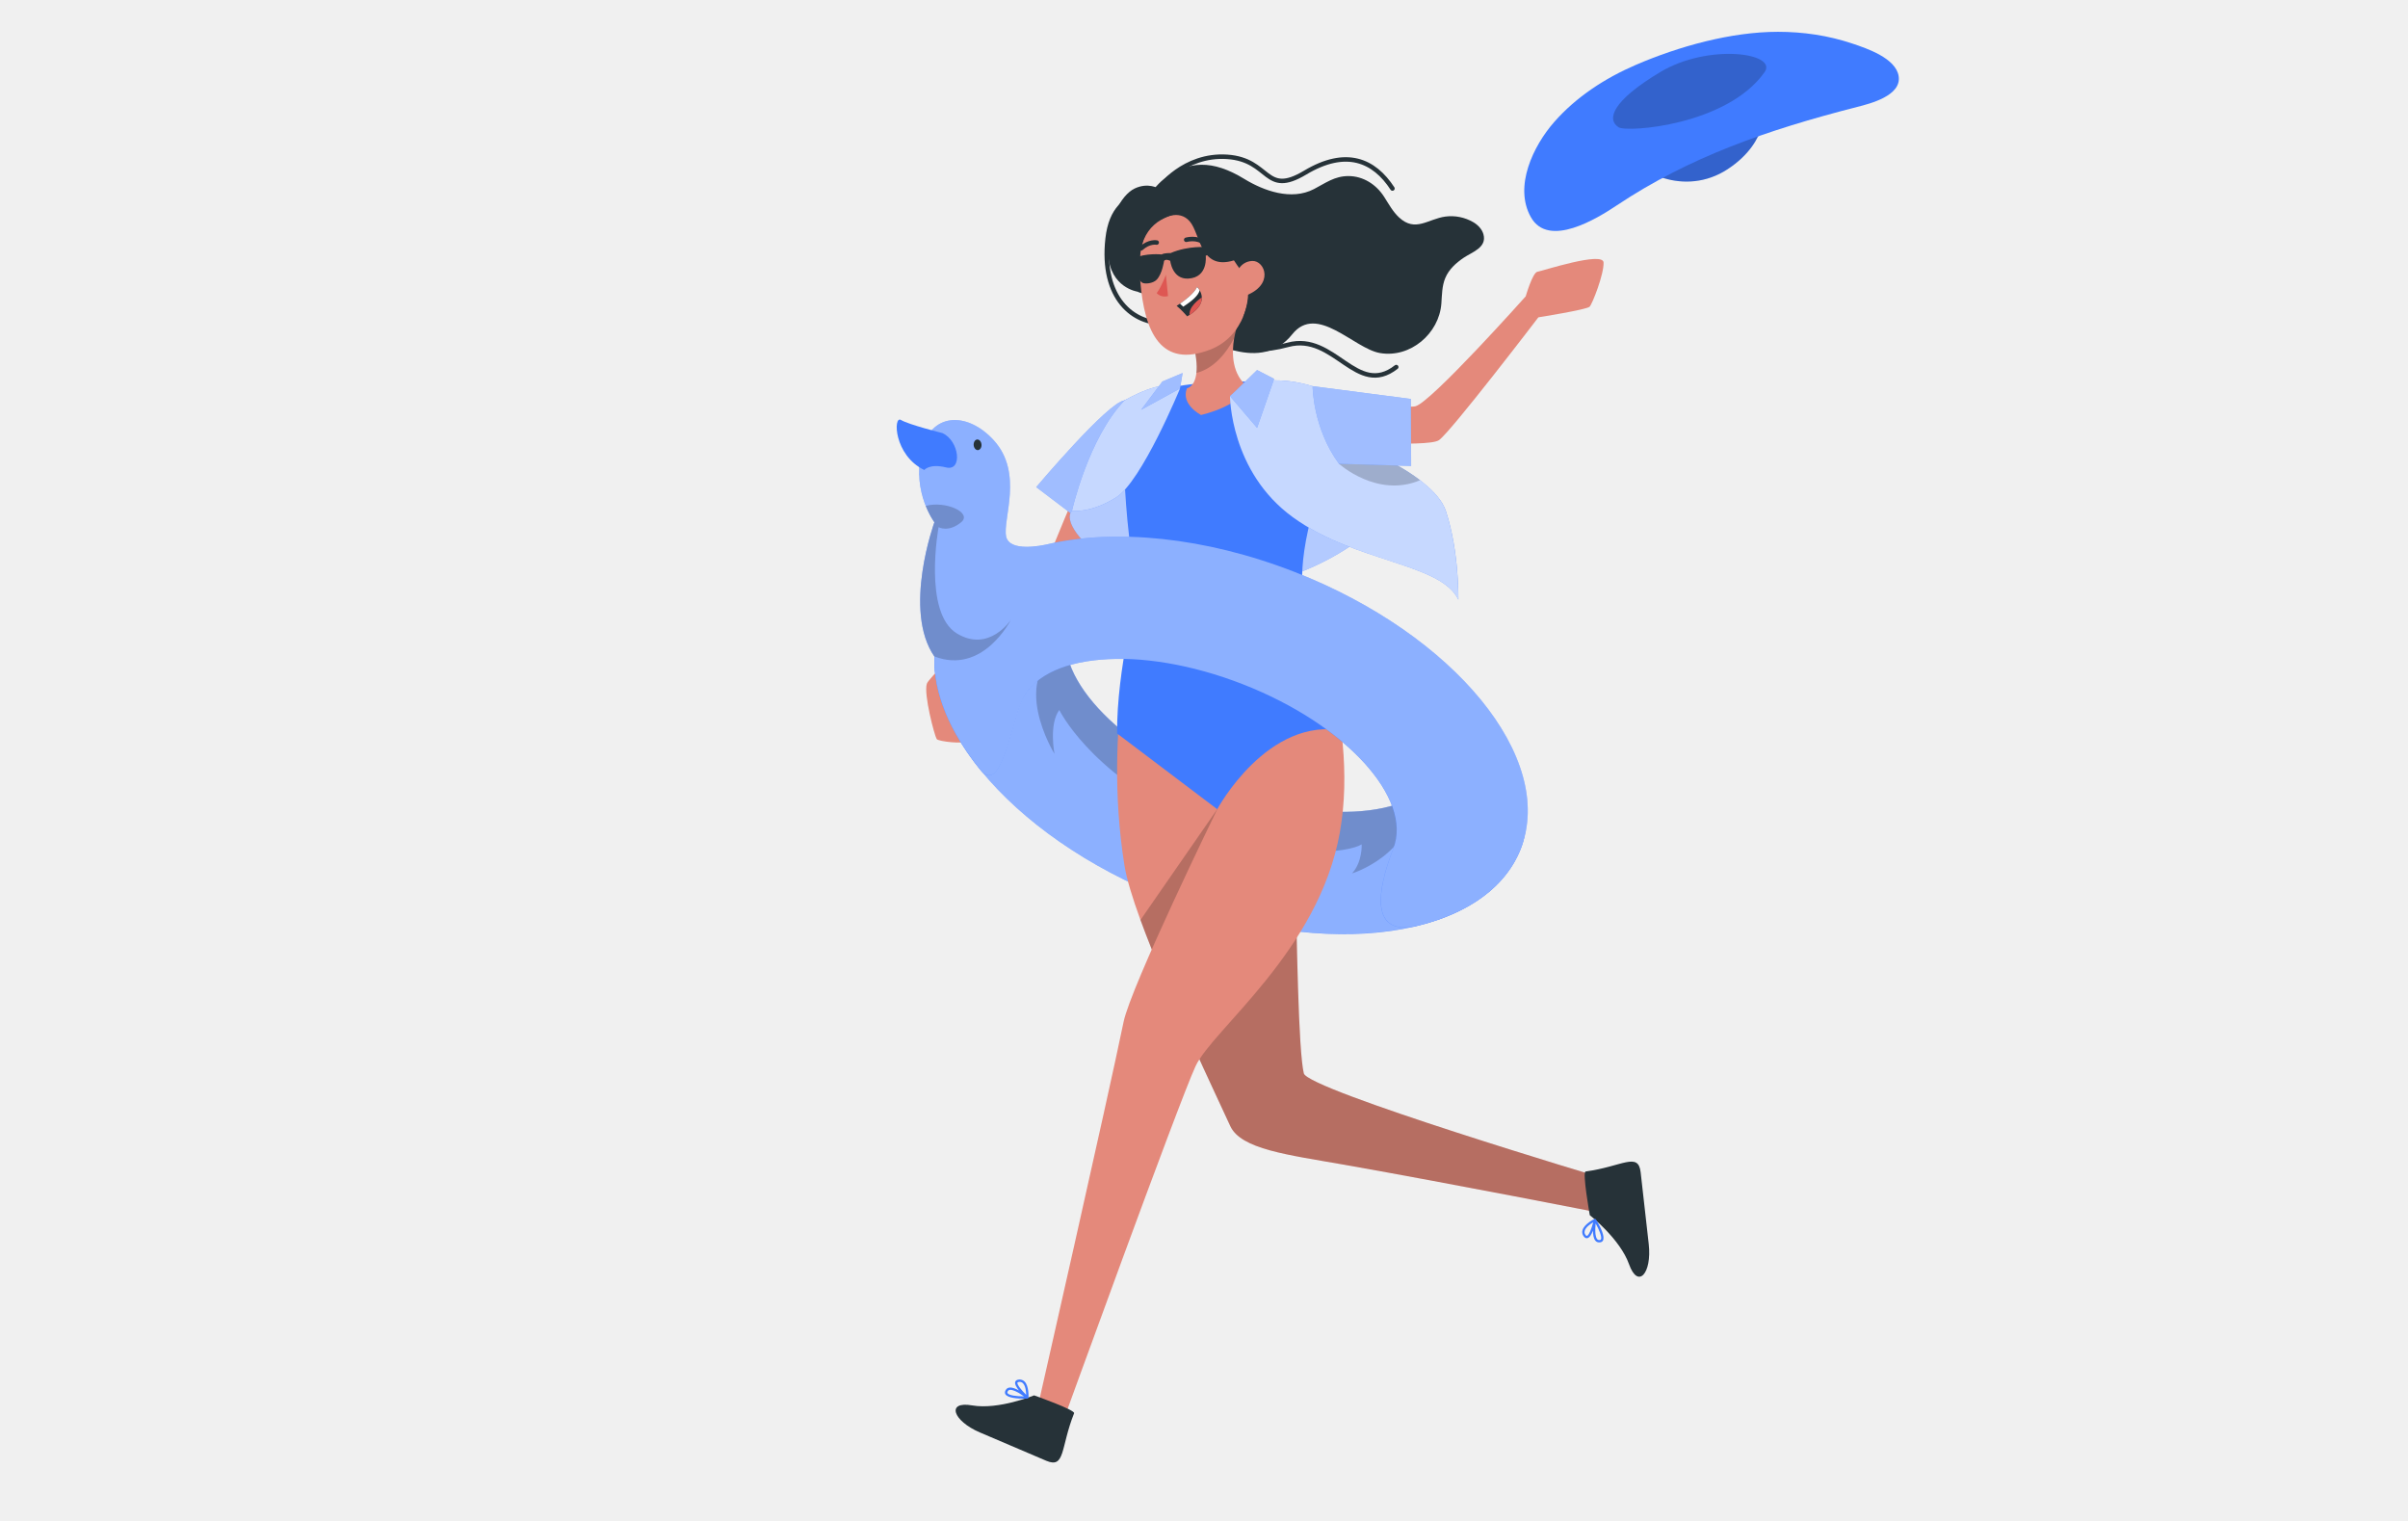
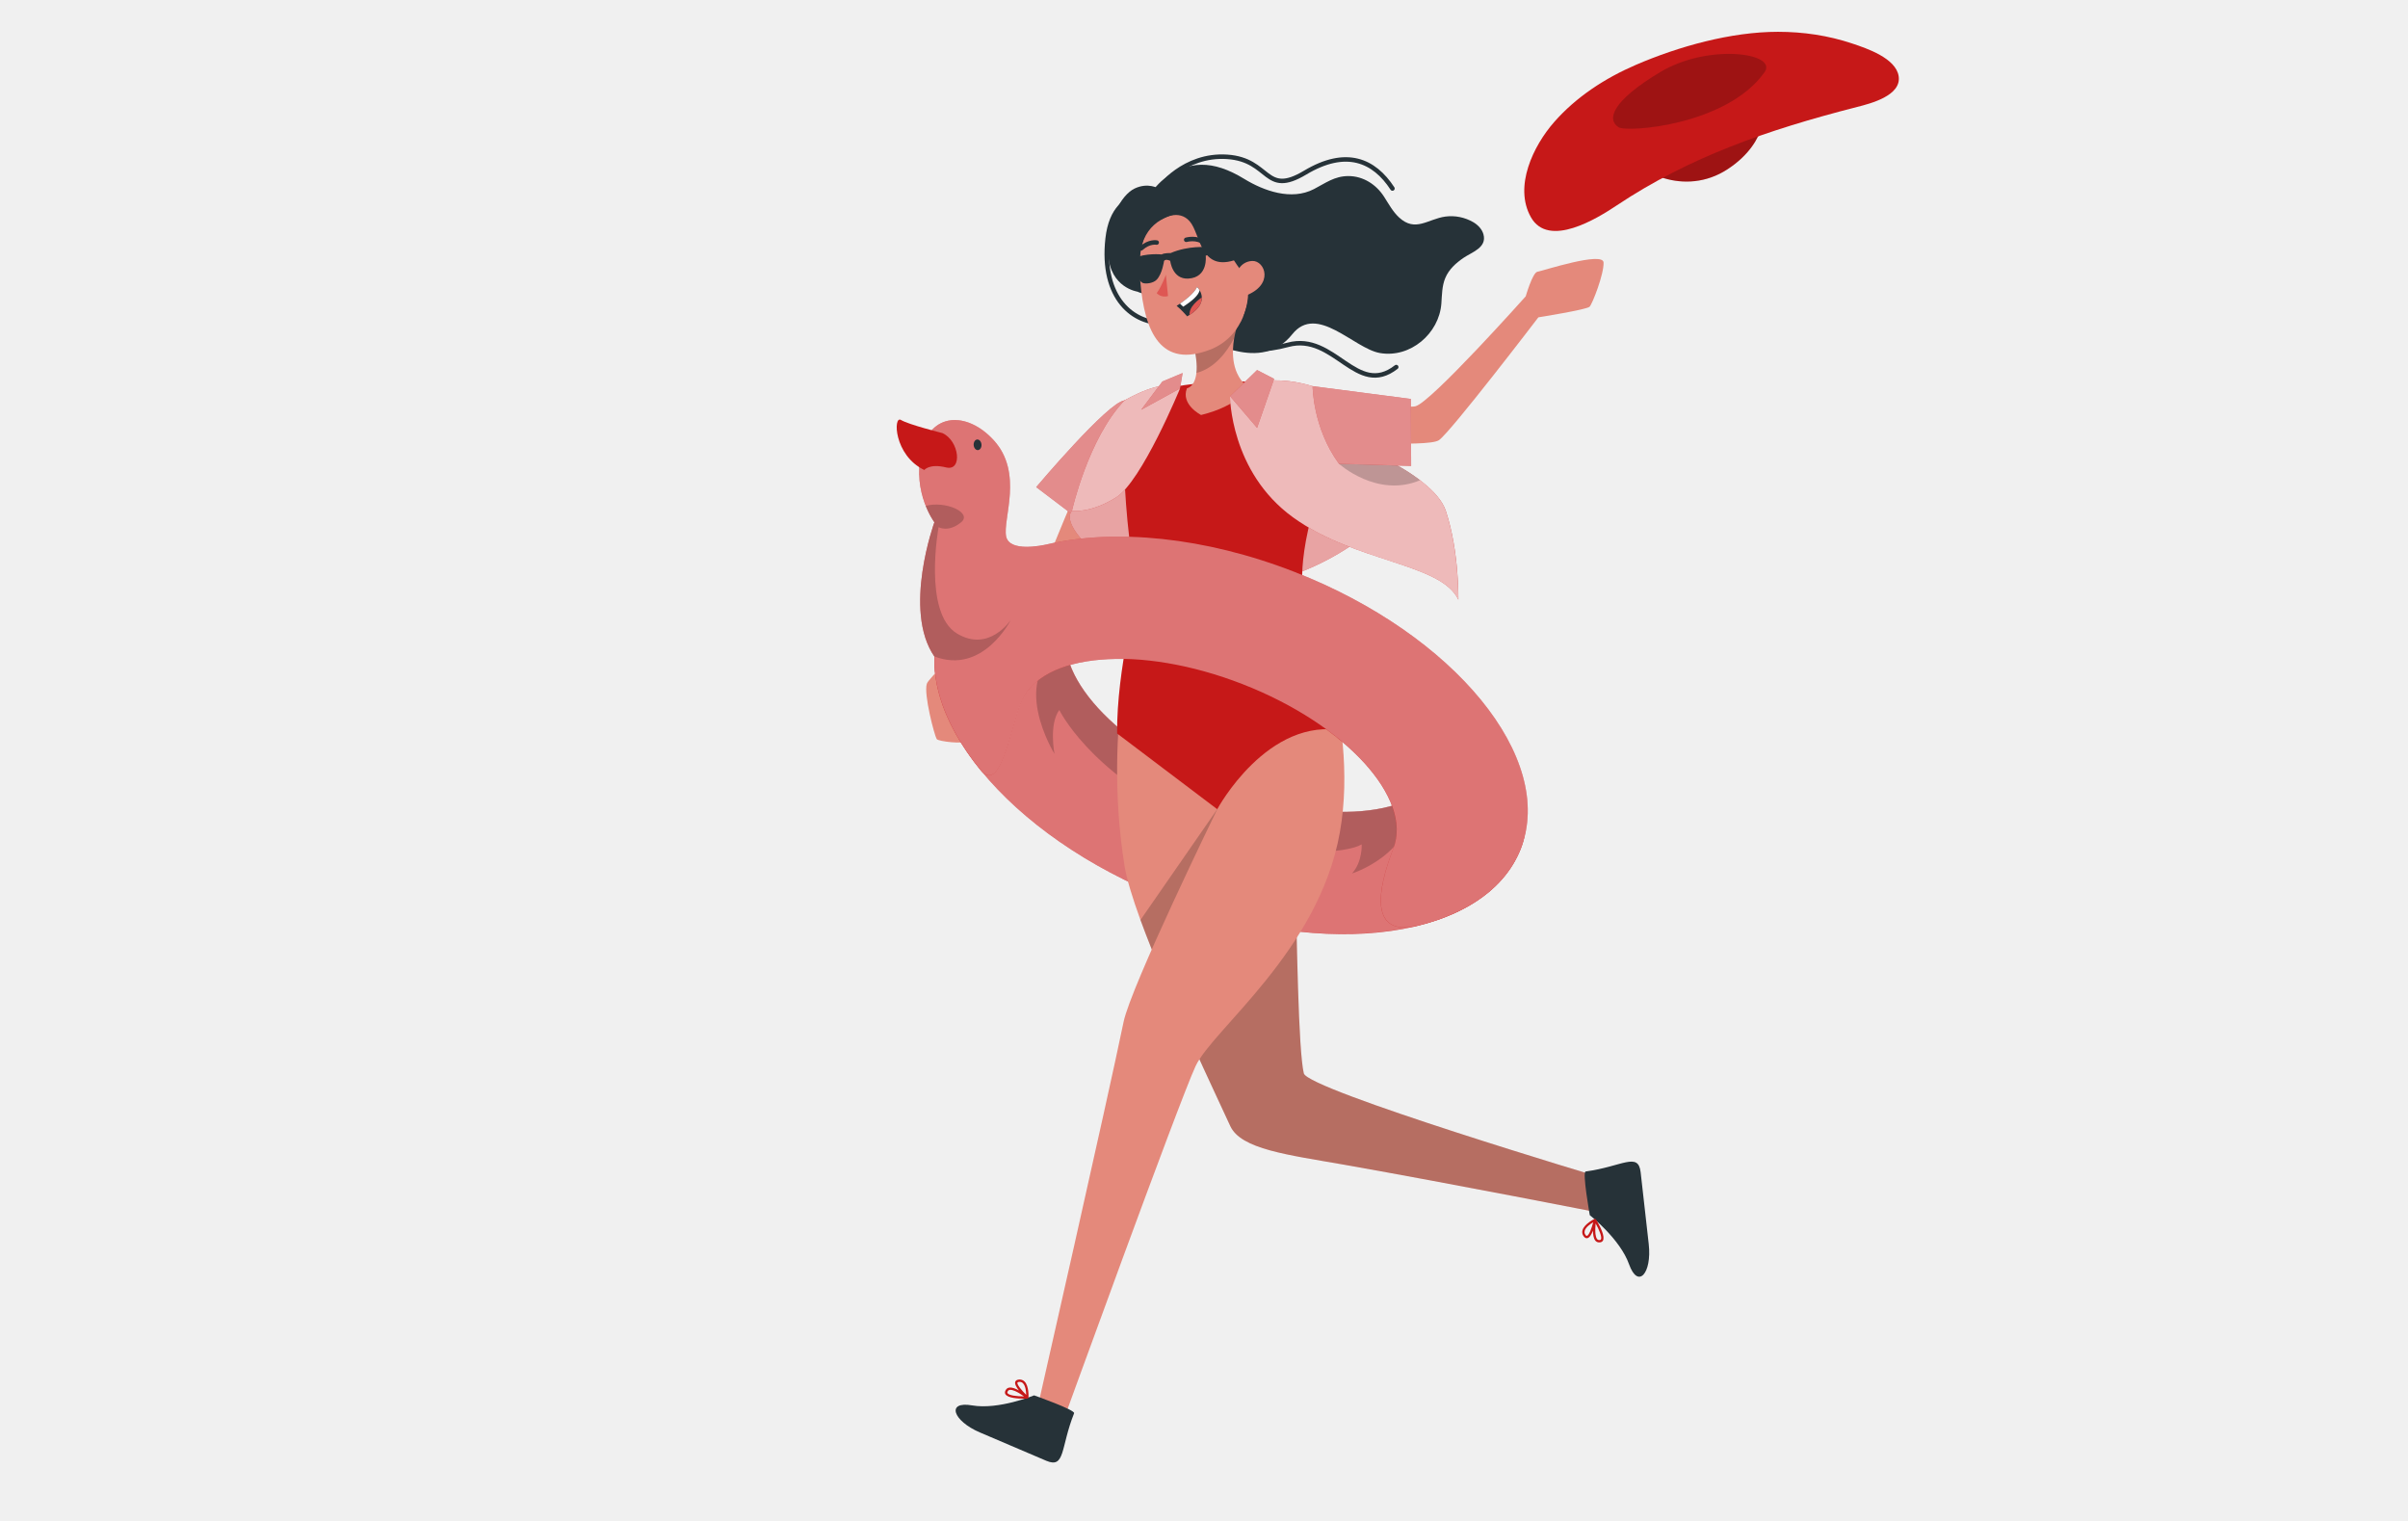
<svg xmlns="http://www.w3.org/2000/svg" width="380" height="240" viewBox="0 0 380 240" fill="none">
-   <path d="M191.573 53.805C191.573 53.805 195.945 56.401 203.26 54.411C210.582 52.429 214.082 62.808 220.337 57.922" stroke="#263238" stroke-width="0.708" stroke-miterlimit="10" stroke-linecap="round" stroke-linejoin="round" />
-   <path d="M184.38 31.236C184.38 31.236 175.861 28.162 174.794 37.642C173.727 47.123 178.916 51.16 183.782 50.941" stroke="#263238" stroke-width="0.708" stroke-miterlimit="10" stroke-linecap="round" stroke-linejoin="round" />
-   <path d="M182.44 46.921C185.689 48.757 182.416 49.372 186.61 51.661C190.805 53.95 199.041 58.885 203.923 52.753C207.818 47.859 213.645 54.994 217.759 55.706C222.56 56.539 227.11 52.632 227.458 47.9C227.555 46.541 227.547 45.133 228.072 43.879C228.638 42.512 229.753 41.509 230.949 40.692C232.283 39.778 234.675 39.083 234.101 36.979C233.875 36.154 233.229 35.491 232.485 35.054C231.168 34.294 229.616 33.97 228.104 34.172C225.348 34.544 223.36 36.704 220.782 34.31C219.796 33.396 219.149 32.182 218.422 31.05C217.177 29.108 215.133 27.782 212.781 27.782C210.598 27.782 209.176 28.89 207.349 29.837C203.777 31.689 199.437 30.112 196.374 28.243C191.355 25.169 187.516 25.307 183.62 28.316C179.579 31.438 175.207 42.504 179.514 46.023C179.773 46.233 182.157 46.759 182.44 46.921Z" fill="#263238" />
+   <path d="M191.572 53.805C191.572 53.805 195.945 56.401 203.259 54.411C210.582 52.429 214.081 62.808 220.337 57.922" stroke="#263238" stroke-width="0.708" stroke-miterlimit="10" stroke-linecap="round" stroke-linejoin="round" />
+   <path d="M184.38 31.236C184.38 31.236 175.861 28.162 174.794 37.642C173.728 47.123 178.916 51.16 183.782 50.941" stroke="#263238" stroke-width="0.708" stroke-miterlimit="10" stroke-linecap="round" stroke-linejoin="round" />
+   <path d="M182.44 46.921C185.689 48.757 182.416 49.372 186.61 51.661C190.805 53.95 199.041 58.885 203.922 52.753C207.818 47.859 213.645 54.994 217.759 55.706C222.56 56.539 227.11 52.632 227.458 47.9C227.555 46.541 227.547 45.133 228.072 43.879C228.638 42.512 229.753 41.509 230.949 40.692C232.283 39.778 234.675 39.083 234.101 36.979C233.875 36.154 233.228 35.491 232.485 35.054C231.167 34.294 229.616 33.97 228.104 34.172C225.348 34.544 223.36 36.704 220.782 34.31C219.796 33.396 219.149 32.182 218.422 31.05C217.177 29.108 215.132 27.782 212.78 27.782C210.598 27.782 209.176 28.89 207.349 29.837C203.777 31.689 199.437 30.112 196.373 28.243C191.354 25.169 187.515 25.307 183.62 28.316C179.579 31.438 175.206 42.504 179.514 46.023C179.773 46.233 182.157 46.759 182.44 46.921Z" fill="#263238" />
  <path d="M182.828 29.747C182.828 29.747 186.788 24.287 193.658 24.748C200.528 25.209 199.493 31.114 205.959 27.24C212.417 23.373 216.838 25.29 219.739 29.747" stroke="#263238" stroke-width="0.708" stroke-miterlimit="10" stroke-linecap="round" stroke-linejoin="round" />
-   <path d="M206.929 61.764C206.929 61.764 220.968 64.579 223.328 64.118C225.688 63.657 240.769 46.759 240.769 46.759C240.769 46.759 241.852 43.005 242.612 42.884C243.372 42.763 252.973 39.616 253.054 41.42C253.135 43.216 251.3 47.94 250.848 48.401C250.387 48.862 242.766 50.075 242.766 50.075C242.766 50.075 228.888 68.244 227.062 69.465C225.235 70.687 208.61 69.465 208.61 69.465L206.929 61.764Z" fill="#E4897B" />
-   <path d="M177.453 63.188C174.649 64.563 164.732 89.898 164.732 89.898C164.732 89.898 146.773 106.319 146.264 107.881C145.731 109.498 147.46 116.043 147.816 116.617C148.067 117.021 152.35 117.458 152.35 116.924C152.35 116.366 150.265 108.997 150.265 108.997L169.759 92.802L179.514 70.193L177.453 63.188Z" fill="#E4897B" />
-   <path d="M177.453 63.188C174.907 63.358 163.52 76.867 163.52 76.867L171.869 83.192L177.453 63.188Z" fill="#407BFF" />
-   <path opacity="0.5" d="M177.453 63.188C174.907 63.358 163.52 76.867 163.52 76.867L171.869 83.192L177.453 63.188Z" fill="white" />
-   <path d="M169.153 80.62C166.542 83.468 179.369 95.844 196.293 92.794C213.217 89.745 220.386 79.609 220.386 79.609C220.386 79.609 189.132 58.828 169.153 80.62Z" fill="#407BFF" />
+   <path d="M206.929 61.764C206.929 61.764 220.968 64.579 223.328 64.118C225.688 63.657 240.769 46.759 240.769 46.759C240.769 46.759 241.852 43.005 242.612 42.884C243.372 42.763 252.973 39.616 253.054 41.42C253.135 43.216 251.3 47.94 250.848 48.401C250.387 48.862 242.765 50.075 242.765 50.075C242.765 50.075 228.888 68.244 227.062 69.465C225.235 70.687 208.61 69.465 208.61 69.465L206.929 61.764Z" fill="#E4897B" />
+   <path d="M177.454 63.188C174.649 64.563 164.732 89.898 164.732 89.898C164.732 89.898 146.774 106.319 146.264 107.881C145.731 109.498 147.461 116.043 147.816 116.617C148.067 117.021 152.35 117.458 152.35 116.924C152.35 116.366 150.265 108.997 150.265 108.997L169.759 92.802L179.515 70.193L177.454 63.188Z" fill="#E4897B" />
+   <path d="M177.453 63.188C174.907 63.358 163.519 76.867 163.519 76.867L171.868 83.192L177.453 63.188Z" fill="#C61818" />
+   <path opacity="0.5" d="M177.453 63.188C174.907 63.358 163.519 76.867 163.519 76.867L171.868 83.192L177.453 63.188Z" fill="white" />
+   <path d="M169.153 80.62C166.542 83.468 179.369 95.844 196.293 92.794C213.217 89.745 220.386 79.609 220.386 79.609C220.386 79.609 189.132 58.828 169.153 80.62Z" fill="#C61818" />
  <path opacity="0.6" d="M169.153 80.62C166.542 83.468 179.369 95.844 196.293 92.794C213.217 89.745 220.386 79.609 220.386 79.609C220.386 79.609 189.132 58.828 169.153 80.62Z" fill="white" />
-   <path d="M148.551 98.174C150.645 92.81 159.487 91.007 168.959 90.707C170.794 90.65 172.313 92.107 172.313 93.935C170.608 95.027 169.347 96.426 168.684 98.149C165.564 106.141 176.193 117.765 192.438 124.107C208.675 130.449 224.362 129.115 227.482 121.122C230.028 114.578 244.188 123.169 240.001 133.903C234.449 148.14 209.483 151.683 184.226 141.823C158.977 131.946 142.999 112.41 148.551 98.174Z" fill="#407BFF" />
+   <path d="M148.552 98.174C150.645 92.81 159.487 91.007 168.959 90.707C170.794 90.65 172.313 92.107 172.313 93.935C170.608 95.027 169.347 96.426 168.685 98.149C165.565 106.141 176.193 117.765 192.438 124.107C208.675 130.449 224.363 129.115 227.482 121.122C230.028 114.578 244.188 123.169 240.002 133.903C234.449 148.14 209.483 151.683 184.227 141.823C158.978 131.946 142.999 112.41 148.552 98.174Z" fill="#C61818" />
  <path opacity="0.4" d="M184.218 141.807C209.467 151.667 234.449 148.124 239.993 133.887C244.172 123.153 230.02 114.562 227.474 121.107C226.731 122.999 225.3 124.512 223.32 125.645C216.911 129.301 204.836 128.937 192.43 124.091C178.641 118.712 168.902 109.523 168.183 101.984C168.054 100.641 168.207 99.355 168.676 98.141C169.347 96.427 170.6 95.027 172.305 93.927C172.305 92.099 170.786 90.643 168.951 90.699C159.479 90.999 150.637 92.794 148.535 98.166C143.007 112.411 158.969 131.946 184.218 141.807Z" fill="white" />
-   <path opacity="0.2" d="M166.405 118.955C166.405 118.955 165.492 114.312 167.165 112.03C167.165 112.03 171.812 121.64 187.095 128.961C202.379 136.29 212.902 134.47 214.882 133.24C214.882 133.24 215.036 135.982 213.363 137.819C213.363 137.819 222.988 134.907 223.312 125.653C216.902 129.309 204.828 128.945 192.422 124.099C178.633 118.72 168.894 109.531 168.175 101.992C158.84 106.756 166.405 118.955 166.405 118.955Z" fill="black" />
-   <path d="M177.453 136.589C177.793 138.708 178.714 141.709 179.975 145.172C184.162 156.642 192.001 172.982 194.135 177.666C195.808 181.355 203.179 182.22 212.15 183.797C229.438 186.847 252.699 191.426 252.699 191.426L253.054 185.933C253.054 185.933 206.363 171.979 205.749 169.374C204.884 165.702 204.634 148.464 204.351 133.96C204.31 132.342 204.278 130.757 204.254 129.228C204.197 126.712 204.157 124.382 204.116 122.368C204.028 117.749 203.971 114.756 203.971 114.756L179.724 95.383C179.716 95.391 173.865 114.158 177.453 136.589Z" fill="#E4897B" />
-   <path opacity="0.2" d="M179.975 145.164C184.162 156.634 192.001 172.974 194.135 177.658C195.808 181.347 203.179 182.212 212.15 183.79C229.438 186.839 252.699 191.418 252.699 191.418L253.054 185.925C253.054 185.925 206.363 171.971 205.749 169.367C204.884 165.694 204.634 148.456 204.351 133.952L192.09 127.683L179.975 145.164Z" fill="black" />
-   <path d="M205.361 92.794C205.361 92.794 214.761 112.629 211.439 131.347C208.117 150.066 191.379 162.402 188.671 168.234C185.964 174.066 167.593 224.753 167.593 224.753L163.52 223.079C163.52 223.079 174.859 173.193 177.308 161.261C178.464 155.623 192.09 127.699 192.09 127.699C192.09 127.699 178.173 112.807 179.377 93.021L205.361 92.794Z" fill="#E4897B" />
-   <path d="M208.626 61.457C208.626 61.457 191.549 57.687 177.453 63.188C177.453 63.188 176.483 78.088 179.539 93.352L205.636 93.538C205.636 93.538 204.222 86.428 210.016 72.668L208.626 61.457Z" fill="#407BFF" />
-   <path d="M189.536 65.485C195.533 64.005 197.069 61.19 197.069 61.19C194.313 59.127 194.369 55.617 194.757 53.376C194.967 52.138 195.283 51.297 195.283 51.297L188.114 53.505C188.445 54.694 188.647 55.706 188.752 56.563C188.873 57.501 188.873 58.254 188.801 58.852C188.55 61.101 187.306 61.271 187.306 61.271C186.295 63.835 189.536 65.485 189.536 65.485Z" fill="#E4897B" />
-   <path opacity="0.2" d="M188.744 56.563C188.865 57.502 188.865 58.254 188.793 58.852C191.662 58.133 193.602 55.552 194.757 53.368C194.967 52.13 195.283 51.289 195.283 51.289L188.114 53.497C188.437 54.695 188.639 55.706 188.744 56.563Z" fill="black" />
-   <path d="M187.281 33.032C180.937 33.994 179.409 37.707 179.943 44.324C180.605 52.591 183.297 58.124 190.967 55.172C201.377 51.159 197.82 31.422 187.281 33.032Z" fill="#E4897B" />
+   <path opacity="0.2" d="M166.406 118.955C166.406 118.955 165.493 114.312 167.166 112.03C167.166 112.03 171.813 121.64 187.096 128.961C202.38 136.29 212.903 134.47 214.883 133.24C214.883 133.24 215.036 135.982 213.363 137.819C213.363 137.819 222.989 134.907 223.312 125.653C216.903 129.309 204.829 128.945 192.422 124.099C178.634 118.72 168.895 109.531 168.176 101.992C158.841 106.756 166.406 118.955 166.406 118.955Z" fill="black" />
+   <path d="M177.454 136.589C177.793 138.708 178.715 141.709 179.975 145.172C184.162 156.642 192.002 172.982 194.136 177.666C195.809 181.355 203.179 182.22 212.151 183.797C229.439 186.847 252.699 191.426 252.699 191.426L253.055 185.933C253.055 185.933 206.364 171.979 205.75 169.374C204.885 165.702 204.634 148.464 204.351 133.96C204.311 132.342 204.279 130.757 204.254 129.228C204.198 126.712 204.157 124.382 204.117 122.368C204.028 117.749 203.972 114.756 203.972 114.756L179.725 95.383C179.717 95.391 173.865 114.158 177.454 136.589Z" fill="#E4897B" />
+   <path opacity="0.2" d="M179.975 145.164C184.162 156.634 192.002 172.974 194.136 177.658C195.809 181.347 203.179 182.212 212.151 183.79C229.439 186.839 252.699 191.418 252.699 191.418L253.055 185.925C253.055 185.925 206.364 171.971 205.75 169.367C204.885 165.694 204.634 148.456 204.351 133.952L192.091 127.683L179.975 145.164Z" fill="black" />
+   <path d="M205.361 92.794C205.361 92.794 214.76 112.629 211.439 131.347C208.117 150.066 191.379 162.402 188.671 168.234C185.964 174.066 167.593 224.753 167.593 224.753L163.519 223.079C163.519 223.079 174.859 173.193 177.308 161.261C178.463 155.623 192.09 127.699 192.09 127.699C192.09 127.699 178.172 112.807 179.377 93.021L205.361 92.794Z" fill="#E4897B" />
+   <path d="M208.626 61.457C208.626 61.457 191.549 57.687 177.453 63.188C177.453 63.188 176.484 78.088 179.539 93.352L205.636 93.538C205.636 93.538 204.222 86.428 210.017 72.668L208.626 61.457Z" fill="#C61818" />
+   <path d="M189.537 65.485C195.534 64.005 197.069 61.19 197.069 61.19C194.313 59.127 194.37 55.617 194.758 53.376C194.968 52.138 195.283 51.297 195.283 51.297L188.114 53.505C188.446 54.694 188.648 55.706 188.753 56.563C188.874 57.501 188.874 58.254 188.801 58.852C188.551 61.101 187.306 61.271 187.306 61.271C186.296 63.835 189.537 65.485 189.537 65.485Z" fill="#E4897B" />
+   <path opacity="0.2" d="M188.745 56.563C188.866 57.502 188.866 58.254 188.793 58.852C191.662 58.133 193.602 55.552 194.758 53.368C194.968 52.13 195.283 51.289 195.283 51.289L188.114 53.497C188.438 54.695 188.64 55.706 188.745 56.563Z" fill="black" />
+   <path d="M187.281 33.032C180.936 33.994 179.409 37.707 179.942 44.324C180.605 52.591 183.296 58.124 190.966 55.172C201.376 51.159 197.82 31.422 187.281 33.032Z" fill="#E4897B" />
  <path d="M183.984 43.345C183.984 43.345 183.353 45.141 182.537 46.257C182.537 46.257 183.208 47.042 184.323 46.718L183.984 43.345Z" fill="#DE5753" />
-   <path d="M187.79 42.229C187.855 42.755 188.195 43.143 188.542 43.094C188.89 43.046 189.116 42.593 189.051 42.067C188.987 41.541 188.647 41.153 188.3 41.201C187.952 41.25 187.726 41.711 187.79 42.229Z" fill="#263238" />
+   <path d="M187.791 42.229C187.855 42.755 188.195 43.143 188.542 43.094C188.89 43.046 189.116 42.593 189.051 42.067C188.987 41.541 188.647 41.153 188.3 41.201C187.952 41.25 187.726 41.711 187.791 42.229Z" fill="#263238" />
  <path d="M188.453 41.209L187.257 40.91C187.257 40.91 187.944 41.792 188.453 41.209Z" fill="#263238" />
-   <path d="M181.276 42.957C181.341 43.483 181.68 43.871 182.028 43.822C182.375 43.774 182.602 43.321 182.537 42.795C182.472 42.269 182.133 41.881 181.785 41.929C181.438 41.97 181.203 42.431 181.276 42.957Z" fill="#263238" />
-   <path d="M181.931 41.938L180.735 41.638C180.735 41.638 181.43 42.52 181.931 41.938Z" fill="#263238" />
+   <path d="M181.276 42.957C181.341 43.483 181.68 43.871 182.028 43.822C182.375 43.774 182.601 43.321 182.537 42.795C182.472 42.269 182.133 41.881 181.785 41.929C181.438 41.97 181.203 42.431 181.276 42.957Z" fill="#263238" />
+   <path d="M181.931 41.938L180.734 41.638C180.734 41.638 181.43 42.52 181.931 41.938Z" fill="#263238" />
  <path d="M187.192 37.836C187.192 37.836 188.938 37.335 190.094 38.378" stroke="#263238" stroke-width="0.708" stroke-miterlimit="10" stroke-linecap="round" stroke-linejoin="round" />
  <path d="M182.537 38.273C182.537 38.273 181.357 38.031 180.088 39.179" stroke="#263238" stroke-width="0.708" stroke-miterlimit="10" stroke-linecap="round" stroke-linejoin="round" />
  <path d="M185.681 48.263C186.36 48.789 187.346 49.921 187.346 49.921C187.467 49.849 187.58 49.776 187.702 49.703C189.286 48.7 189.69 47.705 189.657 46.912C189.641 46.475 189.48 46.103 189.318 45.82C189.132 45.489 188.922 45.294 188.922 45.294C188.397 46.33 186.99 47.381 186.214 47.915C185.891 48.142 185.681 48.263 185.681 48.263Z" fill="#263238" />
-   <path d="M186.214 47.915L186.716 48.393C188.211 47.438 189.132 46.572 189.31 45.82C189.124 45.489 188.914 45.294 188.914 45.294C188.397 46.33 186.99 47.381 186.214 47.915Z" fill="white" />
+   <path d="M186.214 47.915L186.715 48.393C188.21 47.438 189.132 46.572 189.31 45.82C189.124 45.489 188.914 45.294 188.914 45.294C188.396 46.33 186.99 47.381 186.214 47.915Z" fill="white" />
  <path d="M187.702 49.711C189.286 48.708 189.69 47.713 189.657 46.92C189.132 47.284 188.534 47.778 188.114 48.385C187.79 48.846 187.702 49.307 187.702 49.711Z" fill="#DE5753" />
-   <path d="M195.84 42.682C195.84 42.682 192.082 37.917 191.92 33.816C191.92 33.816 178.561 30.589 179.886 43.459C179.886 43.459 176.936 32.304 187.807 30.386C198.661 28.477 201.061 44.453 196.147 50.067C196.139 50.067 198.176 45.659 195.84 42.682Z" fill="#263238" />
-   <path d="M195.008 44.178C194.895 43.151 195.687 41.258 197.618 41.177C199.615 41.096 201.166 44.987 196.422 46.71C195.743 46.953 195.242 46.322 195.008 44.178Z" fill="#E4897B" />
-   <path d="M193.658 29.035C193.658 29.035 189.779 26.811 186.707 27.312C183.636 27.814 182.828 29.747 182.828 29.747C182.828 29.747 181.195 28.728 179.054 29.747C176.92 30.767 174.584 34.884 174.883 40.15C175.19 45.416 179.506 46.023 179.506 46.023C179.506 46.023 176.306 37.359 183.418 34.568C183.418 34.568 185.988 32.902 187.75 34.932C189.52 36.971 189.326 43.119 195.266 40.902C201.223 38.702 197.465 31.397 193.658 29.035Z" fill="#263238" />
-   <path d="M197.069 40.91L190.522 39.001C190.522 39.001 187.564 38.71 184.711 39.94C184.711 39.94 183.798 39.883 183.321 40.15C183.321 40.15 180.864 39.875 178.86 40.773V41.404L179.159 41.711C179.159 41.711 179.409 44.389 180.403 44.672C180.921 44.817 182.004 44.688 182.537 44.13C183.418 43.208 183.693 41.193 183.693 41.193C183.693 41.193 183.854 40.789 184.671 41.153C184.671 41.153 184.978 44.089 187.508 43.96C190.708 43.798 190.272 40.36 190.272 40.36L190.749 40.142L196.503 41.193L197.069 40.91Z" fill="#263238" />
-   <path d="M192.09 127.691C192.09 127.691 200.059 112.888 212.15 115.331C212.15 115.331 212.15 103.933 205.636 93.539L179.539 93.353C179.539 93.353 176.201 105.559 176.289 115.743L192.09 127.691Z" fill="#407BFF" />
-   <path d="M147.452 82.408C147.452 82.408 144.001 77.837 145.367 71.431C146.741 65.024 152.609 64.87 156.803 69.449C161.58 74.666 158.177 81.963 158.783 84.673C159.341 87.164 164.433 86.08 165.249 85.894C175.885 83.403 190.062 84.689 204.327 90.262C229.575 100.131 245.546 119.666 239.993 133.903C237.65 139.914 231.838 144.023 224.007 146.013C215.884 148.076 217.387 140.278 219.861 133.936C222.98 125.944 212.352 114.319 196.107 107.978C179.87 101.636 164.182 102.97 161.063 110.962C159.373 115.306 157.862 125.377 154.686 121.462C149.893 115.541 147.274 109.328 147.452 103.601C142.409 96.297 147.452 82.408 147.452 82.408Z" fill="#407BFF" />
-   <path opacity="0.4" d="M147.46 103.585C147.283 109.32 149.901 115.533 154.694 121.454C157.87 125.377 159.382 115.306 161.079 110.954C164.19 102.962 179.878 101.628 196.123 107.969C212.368 114.311 222.997 125.927 219.869 133.92C217.404 140.27 215.892 148.067 224.015 146.005C231.847 144.015 237.658 139.914 240.001 133.903C245.554 119.658 229.583 100.131 204.327 90.262C190.07 84.689 175.893 83.403 165.257 85.894C164.449 86.088 159.349 87.172 158.792 84.673C158.185 81.963 161.588 74.674 156.811 69.449C152.617 64.87 146.749 65.024 145.383 71.431C144.632 74.917 145.319 77.862 146.094 79.819C146.749 81.461 147.468 82.408 147.468 82.408C147.468 82.408 142.401 96.297 147.46 103.585Z" fill="white" />
-   <path d="M148.705 68.333C148.705 68.333 143.435 67.022 142.183 66.27C140.93 65.51 141.035 71.851 145.86 74.165C145.86 74.165 146.668 73.105 149.303 73.76C151.938 74.408 151.404 69.53 148.705 68.333Z" fill="#407BFF" />
-   <path opacity="0.2" d="M147.46 103.585C155.13 106.529 159.503 97.834 159.503 97.834C159.503 97.834 156.084 103.019 151.025 99.969C145.618 96.717 148.115 83.184 148.115 83.184C148.115 83.184 149.634 84.082 151.671 82.416C153.498 80.919 149.238 78.97 146.086 79.827C146.741 81.469 147.46 82.416 147.46 82.416C147.46 82.416 142.401 96.297 147.46 103.585Z" fill="black" />
-   <path d="M153.651 70.226C153.684 70.687 153.983 71.043 154.322 71.026C154.662 71.002 154.92 70.614 154.888 70.153C154.856 69.692 154.556 69.336 154.217 69.352C153.878 69.368 153.627 69.757 153.651 70.226Z" fill="#263238" />
-   <path d="M250.225 184.857C249.668 184.93 250.88 191.749 250.88 191.749C250.88 191.749 255.649 195.486 257.071 199.482C258.493 203.479 260.7 200.906 260.183 196.32C259.665 191.733 259.269 188.239 258.906 184.979C258.534 181.719 255.996 184.073 250.225 184.857Z" fill="#263238" />
-   <path d="M251.85 192.412C251.834 192.388 251.818 192.372 251.801 192.364C251.785 192.356 251.769 192.348 251.745 192.34C251.729 192.332 251.704 192.332 251.688 192.332C251.664 192.332 251.64 192.34 251.616 192.348C251.535 192.388 250.015 193.14 249.732 194.111C249.643 194.419 249.684 194.718 249.854 194.993C250.039 195.292 250.25 195.422 250.484 195.381C250.84 195.316 251.147 194.791 251.381 194.2C251.389 194.783 251.47 195.381 251.721 195.721C251.85 195.899 252.02 196.004 252.23 196.036C252.65 196.093 252.844 195.931 252.941 195.786C253.038 195.632 253.062 195.414 253.038 195.163C252.933 194.2 252.06 192.752 251.85 192.412ZM251.801 193.051C252.343 194.014 252.86 195.227 252.634 195.583C252.618 195.616 252.553 195.705 252.278 195.672C252.173 195.656 252.092 195.6 252.02 195.502C251.89 195.325 251.818 195.041 251.777 194.71C251.721 194.176 251.753 193.537 251.801 193.051ZM250.08 194.208C250.242 193.642 250.977 193.132 251.422 192.865C251.147 193.925 250.726 194.969 250.419 195.017C250.322 195.033 250.217 194.888 250.161 194.799C250.096 194.702 250.064 194.596 250.048 194.491C250.048 194.402 250.056 194.305 250.08 194.208Z" fill="#407BFF" />
-   <path d="M169.5 223.006C169.711 222.48 163.188 220.183 163.188 220.183C163.188 220.183 157.587 222.488 153.417 221.768C149.247 221.04 150.394 224.227 154.629 226.031C158.864 227.843 162.105 229.218 165.112 230.504C168.127 231.782 167.343 228.417 169.5 223.006Z" fill="#263238" />
-   <path d="M162.13 220.692C162.154 220.692 162.178 220.684 162.202 220.676C162.218 220.668 162.235 220.66 162.251 220.644C162.267 220.627 162.275 220.611 162.283 220.595C162.291 220.571 162.299 220.547 162.299 220.522C162.307 220.433 162.396 218.735 161.693 218.015C161.467 217.788 161.192 217.675 160.861 217.683C160.513 217.699 160.295 217.821 160.214 218.039C160.093 218.379 160.4 218.913 160.796 219.406C160.279 219.123 159.729 218.904 159.309 218.953C159.083 218.977 158.913 219.074 158.783 219.236C158.525 219.568 158.565 219.827 158.646 219.98C158.735 220.142 158.913 220.272 159.139 220.369C160.044 220.757 161.725 220.708 162.13 220.692ZM161.596 220.344C160.489 220.344 159.18 220.199 158.986 219.819C158.969 219.786 158.921 219.689 159.083 219.463C159.147 219.382 159.236 219.333 159.357 219.317C159.576 219.293 159.858 219.366 160.166 219.495C160.659 219.705 161.192 220.053 161.596 220.344ZM161.434 218.274C161.847 218.694 161.927 219.584 161.944 220.102C161.16 219.341 160.456 218.46 160.562 218.168C160.594 218.079 160.772 218.055 160.877 218.055C160.998 218.047 161.103 218.071 161.2 218.112C161.289 218.144 161.362 218.201 161.434 218.274Z" fill="#407BFF" />
-   <path d="M194.111 62.525C194.111 62.525 194.119 74.44 204.052 81.632C213.985 88.823 227.401 88.831 230.141 94.631C230.141 94.631 230.295 87.059 228.161 80.62C226.027 74.181 210.008 68.673 210.008 68.673L208.626 61.465C208.626 61.457 199.542 57.59 194.111 62.525Z" fill="#407BFF" />
-   <path d="M186.214 61.303C186.214 61.303 180.193 75.945 176.128 78.493C172.054 81.041 169.161 80.612 169.161 80.612C169.161 80.612 171.731 69.126 177.461 63.18C177.453 63.188 183.757 59.427 186.214 61.303Z" fill="#407BFF" />
-   <path opacity="0.7" d="M194.103 62.525C194.103 62.525 194.119 74.448 204.044 81.631C213.977 88.823 227.393 88.839 230.133 94.623C230.133 94.623 230.287 87.051 228.153 80.612C227.587 78.905 226.06 77.263 224.096 75.775C221.76 74.003 218.818 72.426 216.232 71.221C212.813 69.635 210 68.656 210 68.656L208.61 61.449C208.626 61.457 199.55 57.599 194.103 62.525Z" fill="white" />
-   <path opacity="0.7" d="M186.214 61.303C186.214 61.303 180.193 75.945 176.128 78.493C172.054 81.041 169.161 80.612 169.161 80.612C169.161 80.612 171.731 69.126 177.461 63.18C177.453 63.188 183.757 59.427 186.214 61.303Z" fill="white" />
-   <path d="M198.378 58.391L194.111 62.525L198.378 67.516L201.07 59.782L198.378 58.391Z" fill="#407BFF" />
-   <path opacity="0.5" d="M198.378 58.391L194.111 62.525L198.378 67.516L201.07 59.782L198.378 58.391Z" fill="white" />
-   <path d="M186.627 58.86L183.434 60.195L180.088 64.66L186.214 61.303L186.627 58.86Z" fill="#407BFF" />
-   <path opacity="0.5" d="M186.627 58.86L183.434 60.195L180.088 64.66L186.214 61.303L186.627 58.86Z" fill="white" />
-   <path opacity="0.2" d="M211.302 73.186C211.302 73.186 217.331 78.647 224.104 75.775C221.768 74.003 218.826 72.426 216.24 71.221C213.775 71.569 211.754 72.224 211.302 73.186Z" fill="black" />
-   <path d="M207.139 60.931C207.139 60.931 207.139 67.508 211.302 73.186L222.689 73.526L222.641 62.953L207.139 60.931Z" fill="#407BFF" />
+   <path d="M195.84 42.682C195.84 42.682 192.082 37.917 191.921 33.816C191.921 33.816 178.561 30.589 179.886 43.459C179.886 43.459 176.936 32.304 187.807 30.386C198.661 28.477 201.062 44.453 196.148 50.067C196.14 50.067 198.176 45.659 195.84 42.682Z" fill="#263238" />
+   <path d="M195.008 44.178C194.895 43.151 195.687 41.258 197.618 41.177C199.615 41.096 201.167 44.987 196.422 46.71C195.743 46.953 195.242 46.322 195.008 44.178Z" fill="#E4897B" />
+   <path d="M193.658 29.035C193.658 29.035 189.779 26.811 186.707 27.312C183.636 27.814 182.828 29.747 182.828 29.747C182.828 29.747 181.195 28.728 179.053 29.747C176.92 30.767 174.584 34.884 174.883 40.15C175.19 45.416 179.506 46.023 179.506 46.023C179.506 46.023 176.306 37.359 183.418 34.568C183.418 34.568 185.988 32.902 187.75 34.932C189.52 36.971 189.326 43.119 195.266 40.902C201.223 38.702 197.465 31.397 193.658 29.035Z" fill="#263238" />
+   <path d="M197.068 40.91L190.522 39.001C190.522 39.001 187.564 38.71 184.711 39.94C184.711 39.94 183.797 39.883 183.321 40.15C183.321 40.15 180.864 39.875 178.859 40.773V41.404L179.158 41.711C179.158 41.711 179.409 44.389 180.403 44.672C180.92 44.817 182.003 44.688 182.537 44.13C183.418 43.208 183.692 41.193 183.692 41.193C183.692 41.193 183.854 40.789 184.67 41.153C184.67 41.153 184.977 44.089 187.507 43.96C190.708 43.798 190.271 40.36 190.271 40.36L190.748 40.142L196.503 41.193L197.068 40.91Z" fill="#263238" />
+   <path d="M192.09 127.691C192.09 127.691 200.059 112.888 212.15 115.331C212.15 115.331 212.15 103.933 205.636 93.539L179.539 93.353C179.539 93.353 176.201 105.559 176.29 115.743L192.09 127.691Z" fill="#C61818" />
+   <path d="M147.452 82.408C147.452 82.408 144.001 77.837 145.367 71.431C146.741 65.024 152.609 64.87 156.804 69.449C161.58 74.666 158.178 81.963 158.784 84.673C159.341 87.164 164.433 86.08 165.249 85.894C175.886 83.403 190.062 84.689 204.327 90.262C229.576 100.131 245.546 119.666 239.994 133.903C237.65 139.914 231.839 144.023 224.007 146.013C215.884 148.076 217.388 140.278 219.861 133.936C222.981 125.944 212.352 114.319 196.107 107.978C179.87 101.636 164.183 102.97 161.063 110.962C159.374 115.306 157.862 125.377 154.686 121.462C149.893 115.541 147.275 109.328 147.452 103.601C142.409 96.297 147.452 82.408 147.452 82.408Z" fill="#C61818" />
+   <path opacity="0.4" d="M147.46 103.585C147.282 109.32 149.901 115.533 154.694 121.454C157.87 125.377 159.382 115.306 161.079 110.954C164.19 102.962 179.878 101.628 196.123 107.969C212.368 114.311 222.996 125.927 219.869 133.92C217.404 140.27 215.892 148.067 224.015 146.005C231.846 144.015 237.658 139.914 240.001 133.903C245.554 119.658 229.583 100.131 204.327 90.262C190.07 84.689 175.893 83.403 165.257 85.894C164.449 86.088 159.349 87.172 158.792 84.673C158.185 81.963 161.588 74.674 156.811 69.449C152.617 64.87 146.749 65.024 145.383 71.431C144.632 74.917 145.319 77.862 146.094 79.819C146.749 81.461 147.468 82.408 147.468 82.408C147.468 82.408 142.401 96.297 147.46 103.585Z" fill="white" />
+   <path d="M148.705 68.333C148.705 68.333 143.435 67.022 142.182 66.27C140.93 65.51 141.035 71.851 145.86 74.165C145.86 74.165 146.668 73.105 149.303 73.76C151.938 74.408 151.404 69.53 148.705 68.333Z" fill="#C61818" />
+   <path opacity="0.2" d="M147.46 103.585C155.13 106.529 159.503 97.834 159.503 97.834C159.503 97.834 156.084 103.019 151.025 99.969C145.618 96.717 148.115 83.184 148.115 83.184C148.115 83.184 149.635 84.082 151.671 82.416C153.498 80.919 149.239 78.97 146.086 79.827C146.741 81.469 147.46 82.416 147.46 82.416C147.46 82.416 142.401 96.297 147.46 103.585Z" fill="black" />
+   <path d="M153.651 70.226C153.684 70.687 153.983 71.043 154.322 71.026C154.662 71.002 154.92 70.614 154.888 70.153C154.856 69.692 154.557 69.336 154.217 69.352C153.878 69.368 153.627 69.757 153.651 70.226Z" fill="#263238" />
+   <path d="M250.226 184.857C249.668 184.93 250.88 191.749 250.88 191.749C250.88 191.749 255.649 195.486 257.071 199.482C258.494 203.479 260.7 200.906 260.183 196.32C259.666 191.733 259.269 188.239 258.906 184.979C258.534 181.719 255.996 184.073 250.226 184.857Z" fill="#263238" />
+   <path d="M251.85 192.412C251.834 192.388 251.818 192.372 251.802 192.364C251.785 192.356 251.769 192.348 251.745 192.34C251.729 192.332 251.705 192.332 251.688 192.332C251.664 192.332 251.64 192.34 251.616 192.348C251.535 192.388 250.015 193.14 249.733 194.111C249.644 194.419 249.684 194.718 249.854 194.993C250.04 195.292 250.25 195.422 250.484 195.381C250.84 195.316 251.147 194.791 251.381 194.2C251.389 194.783 251.47 195.381 251.721 195.721C251.85 195.899 252.02 196.004 252.23 196.036C252.65 196.093 252.844 195.931 252.941 195.786C253.038 195.632 253.062 195.414 253.038 195.163C252.933 194.2 252.06 192.752 251.85 192.412ZM251.802 193.051C252.343 194.014 252.86 195.227 252.634 195.583C252.618 195.616 252.553 195.705 252.278 195.672C252.173 195.656 252.093 195.6 252.02 195.502C251.89 195.325 251.818 195.041 251.777 194.71C251.721 194.176 251.753 193.537 251.802 193.051ZM250.08 194.208C250.242 193.642 250.977 193.132 251.422 192.865C251.147 193.925 250.727 194.969 250.419 195.017C250.323 195.033 250.217 194.888 250.161 194.799C250.096 194.702 250.064 194.596 250.048 194.491C250.048 194.402 250.056 194.305 250.08 194.208Z" fill="#C61818" />
+   <path d="M169.501 223.006C169.711 222.48 163.189 220.183 163.189 220.183C163.189 220.183 157.588 222.488 153.417 221.768C149.247 221.04 150.395 224.227 154.63 226.031C158.865 227.843 162.106 229.218 165.112 230.504C168.127 231.782 167.343 228.417 169.501 223.006Z" fill="#263238" />
+   <path d="M162.13 220.692C162.154 220.692 162.179 220.684 162.203 220.676C162.219 220.668 162.235 220.66 162.251 220.644C162.268 220.627 162.276 220.611 162.284 220.595C162.292 220.571 162.3 220.547 162.3 220.522C162.308 220.433 162.397 218.735 161.694 218.015C161.467 217.788 161.193 217.675 160.861 217.683C160.514 217.699 160.295 217.821 160.215 218.039C160.093 218.379 160.401 218.913 160.797 219.406C160.279 219.123 159.73 218.904 159.309 218.953C159.083 218.977 158.913 219.074 158.784 219.236C158.525 219.568 158.566 219.827 158.647 219.98C158.736 220.142 158.913 220.272 159.14 220.369C160.045 220.757 161.726 220.708 162.13 220.692ZM161.597 220.344C160.489 220.344 159.18 220.199 158.986 219.819C158.97 219.786 158.921 219.689 159.083 219.463C159.148 219.382 159.237 219.333 159.358 219.317C159.576 219.293 159.859 219.366 160.166 219.495C160.659 219.705 161.193 220.053 161.597 220.344ZM161.435 218.274C161.847 218.694 161.928 219.584 161.944 220.102C161.16 219.341 160.457 218.46 160.562 218.168C160.594 218.079 160.772 218.055 160.877 218.055C160.999 218.047 161.104 218.071 161.201 218.112C161.29 218.144 161.362 218.201 161.435 218.274Z" fill="#C61818" />
+   <path d="M194.111 62.525C194.111 62.525 194.119 74.44 204.052 81.632C213.985 88.823 227.401 88.831 230.141 94.631C230.141 94.631 230.295 87.059 228.161 80.62C226.027 74.181 210.008 68.673 210.008 68.673L208.626 61.465C208.626 61.457 199.542 57.59 194.111 62.525Z" fill="#C61818" />
+   <path d="M186.215 61.303C186.215 61.303 180.194 75.945 176.128 78.493C172.055 81.041 169.161 80.612 169.161 80.612C169.161 80.612 171.732 69.126 177.462 63.18C177.454 63.188 183.758 59.427 186.215 61.303Z" fill="#C61818" />
+   <path opacity="0.7" d="M194.103 62.525C194.103 62.525 194.119 74.448 204.044 81.631C213.977 88.823 227.393 88.839 230.133 94.623C230.133 94.623 230.287 87.051 228.153 80.612C227.587 78.905 226.06 77.263 224.096 75.775C221.76 74.003 218.818 72.426 216.232 71.221C212.813 69.635 210.001 68.656 210.001 68.656L208.61 61.449C208.627 61.457 199.55 57.599 194.103 62.525Z" fill="white" />
+   <path opacity="0.7" d="M186.215 61.303C186.215 61.303 180.194 75.945 176.128 78.493C172.055 81.041 169.161 80.612 169.161 80.612C169.161 80.612 171.732 69.126 177.462 63.18C177.454 63.188 183.758 59.427 186.215 61.303Z" fill="white" />
+   <path d="M198.378 58.391L194.111 62.525L198.378 67.516L201.069 59.782L198.378 58.391Z" fill="#C61818" />
+   <path opacity="0.5" d="M198.378 58.391L194.111 62.525L198.378 67.516L201.069 59.782L198.378 58.391Z" fill="white" />
+   <path d="M186.627 58.86L183.434 60.195L180.088 64.66L186.215 61.303L186.627 58.86Z" fill="#C61818" />
+   <path opacity="0.5" d="M186.627 58.86L183.434 60.195L180.088 64.66L186.215 61.303L186.627 58.86Z" fill="white" />
+   <path opacity="0.2" d="M211.301 73.186C211.301 73.186 217.331 78.647 224.104 75.775C221.768 74.003 218.826 72.426 216.24 71.221C213.774 71.569 211.754 72.224 211.301 73.186Z" fill="black" />
+   <path d="M207.139 60.931C207.139 60.931 207.139 67.508 211.302 73.186L222.689 73.526L222.641 62.953L207.139 60.931Z" fill="#C61818" />
  <path opacity="0.5" d="M207.139 60.931C207.139 60.931 207.139 67.508 211.302 73.186L222.689 73.526L222.641 62.953L207.139 60.931Z" fill="white" />
-   <path d="M278.465 16.343C278.465 16.343 279.434 22.232 272.645 26.689C265.856 31.146 258.008 27.102 256.715 23.591L278.465 16.343Z" fill="#407BFF" />
-   <path opacity="0.2" d="M278.465 16.343C278.465 16.343 279.434 22.232 272.645 26.689C265.856 31.146 258.008 27.102 256.715 23.591L278.465 16.343Z" fill="black" />
-   <path d="M280.574 5.019C273.179 5.019 264.911 7.316 258.114 10.252C253.28 12.339 248.722 15.3 245.239 19.28C241.982 23.001 238.854 29.424 241.585 34.269C244.374 39.228 252.092 34.447 255.164 32.392C266.543 24.813 278.739 20.542 293.069 16.877C295.17 16.343 300.076 15.098 299.624 12.032C299.195 9.176 294.58 7.631 292.334 6.879C288.503 5.593 284.542 5.019 280.574 5.019Z" fill="#407BFF" />
-   <path opacity="0.2" d="M278.465 11.385C280.606 8.351 269.598 6.806 261.977 11.385C254.355 15.963 253.515 18.859 255.422 20.081C256.756 20.938 272.54 19.781 278.465 11.385Z" fill="black" />
+   <path d="M278.465 16.343C278.465 16.343 279.435 22.232 272.646 26.689C265.857 31.146 258.009 27.102 256.716 23.591L278.465 16.343Z" fill="#C61818" />
+   <path opacity="0.2" d="M278.465 16.343C278.465 16.343 279.435 22.232 272.646 26.689C265.857 31.146 258.009 27.102 256.716 23.591L278.465 16.343Z" fill="black" />
+   <path d="M280.574 5.019C273.179 5.019 264.911 7.316 258.114 10.252C253.281 12.339 248.722 15.3 245.239 19.28C241.982 23.001 238.854 29.424 241.586 34.269C244.374 39.228 252.093 34.447 255.164 32.392C266.544 24.813 278.74 20.542 293.069 16.877C295.171 16.343 300.077 15.098 299.624 12.032C299.196 9.176 294.581 7.631 292.334 6.879C288.503 5.593 284.543 5.019 280.574 5.019Z" fill="#C61818" />
+   <path opacity="0.2" d="M278.465 11.385C280.607 8.351 269.599 6.806 261.977 11.385C254.356 15.963 253.515 18.859 255.423 20.081C256.756 20.938 272.541 19.781 278.465 11.385Z" fill="black" />
</svg>
